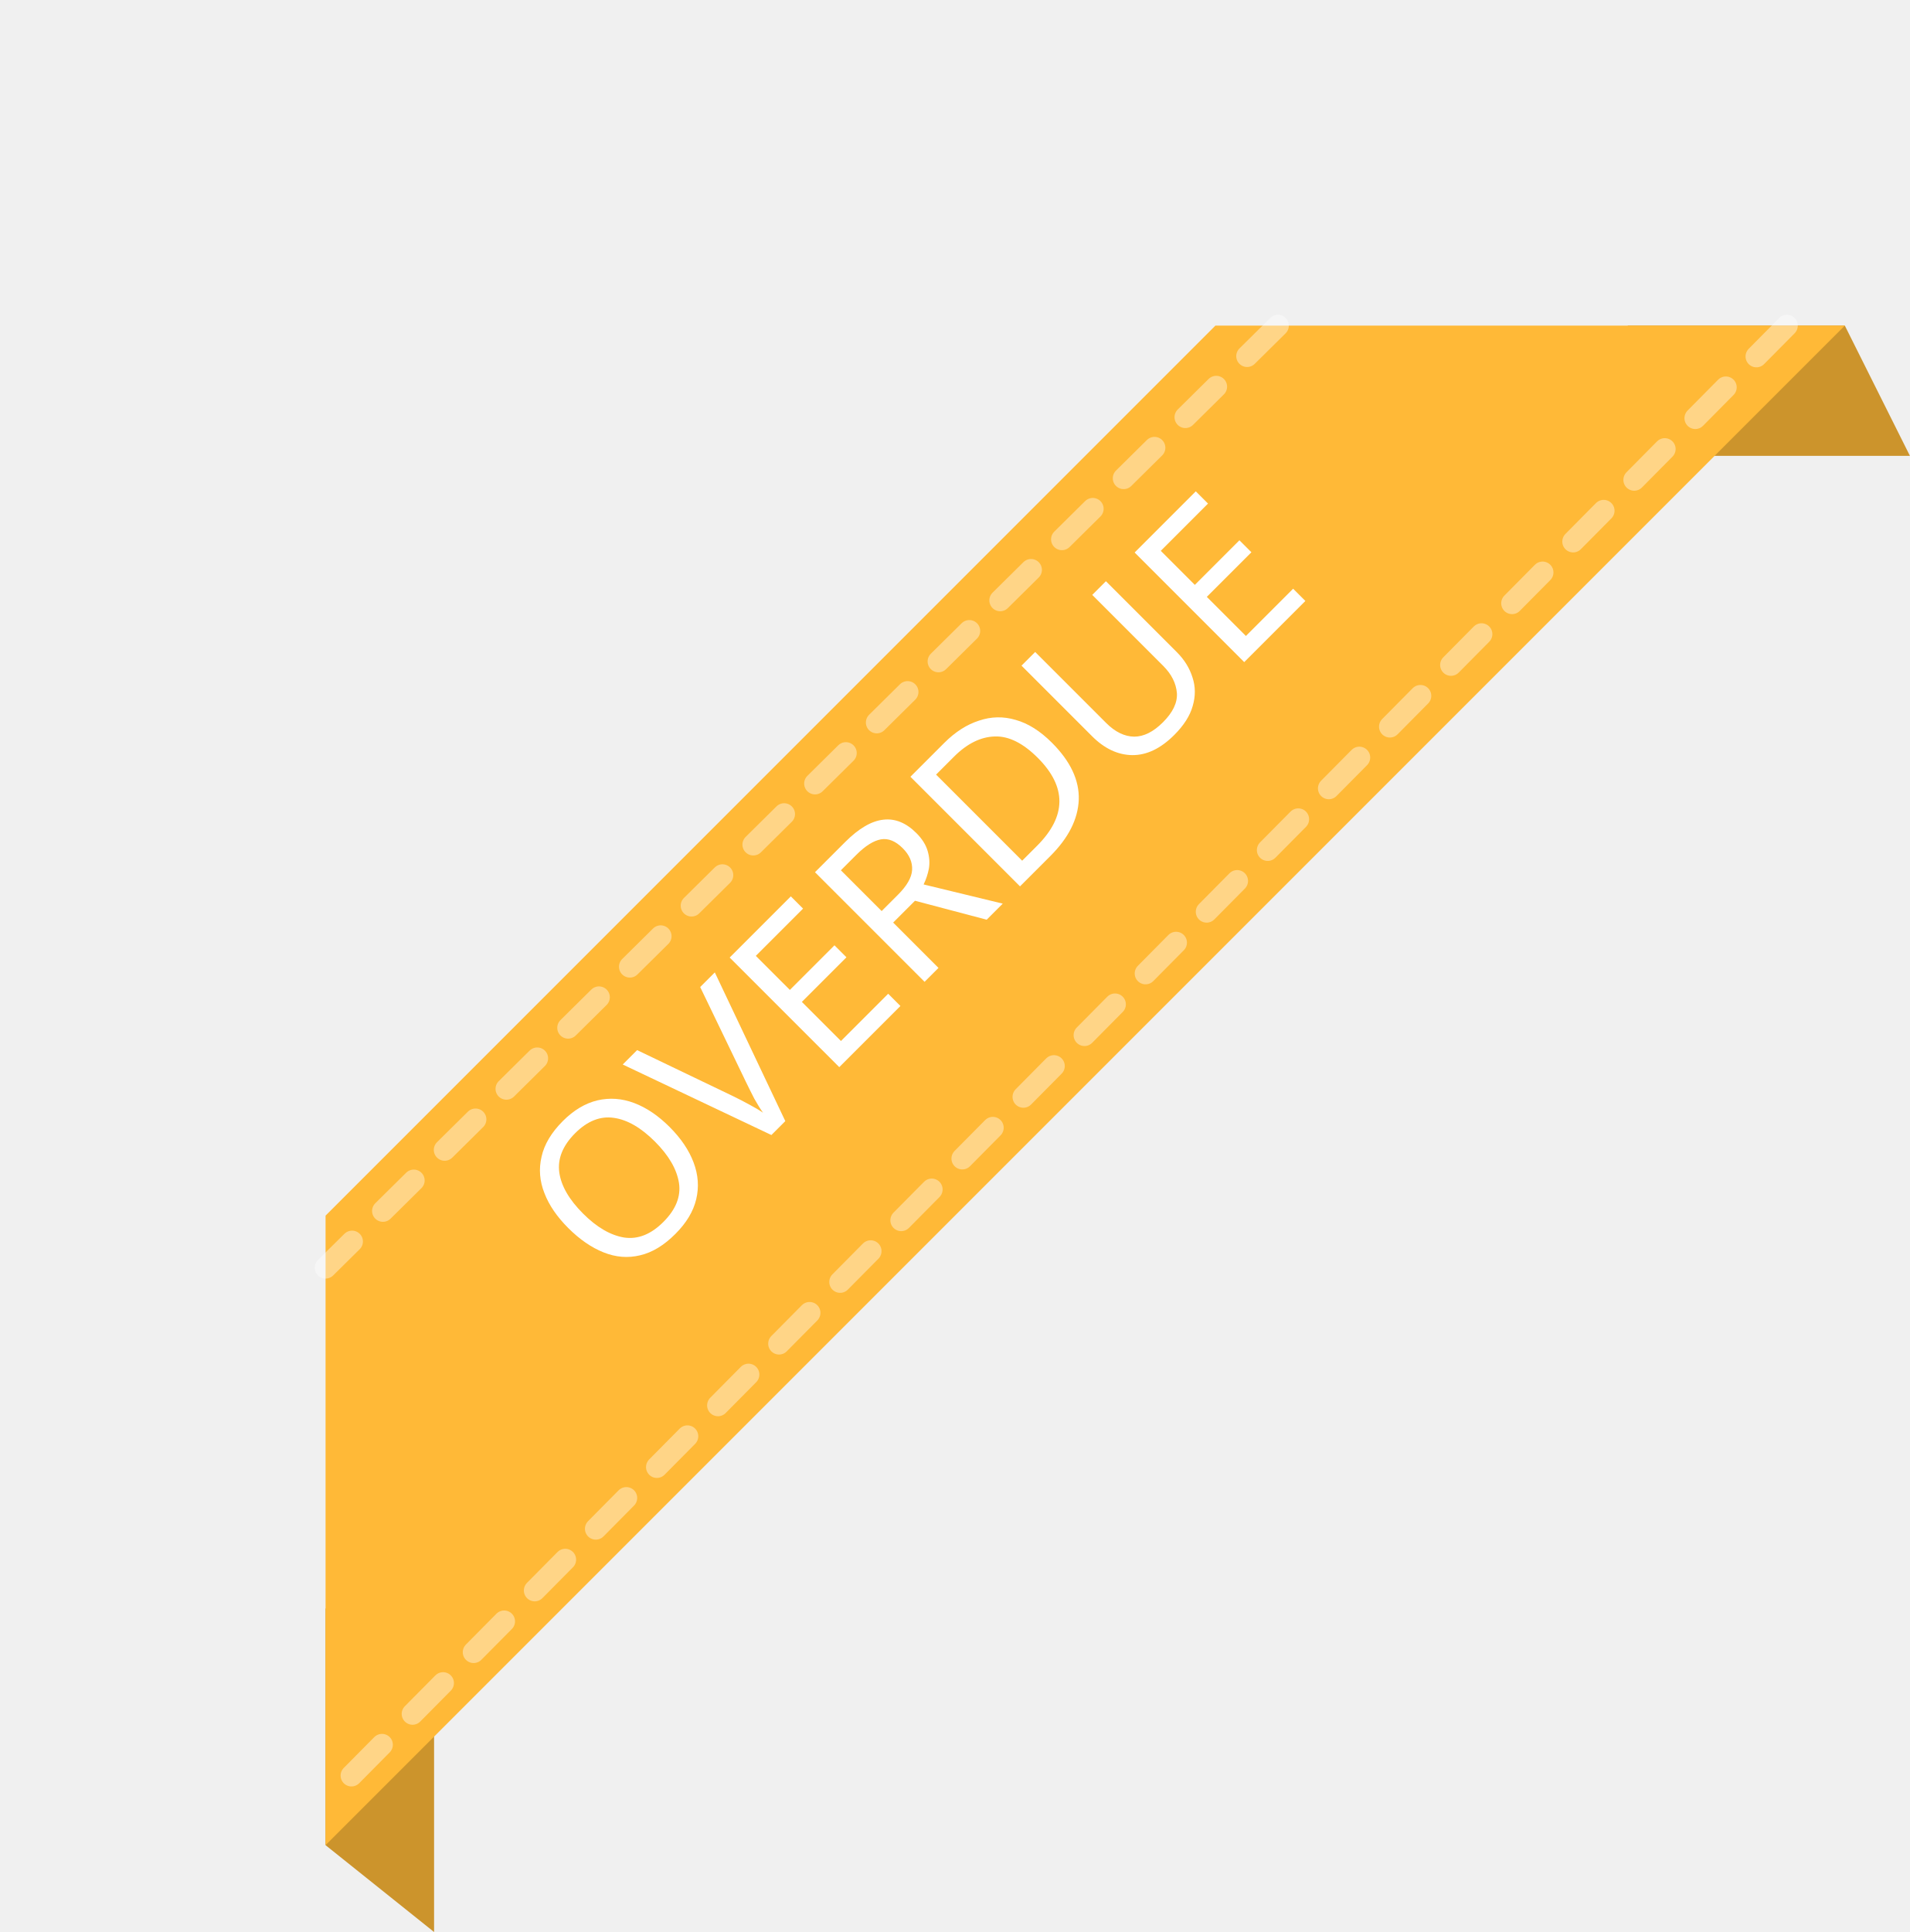
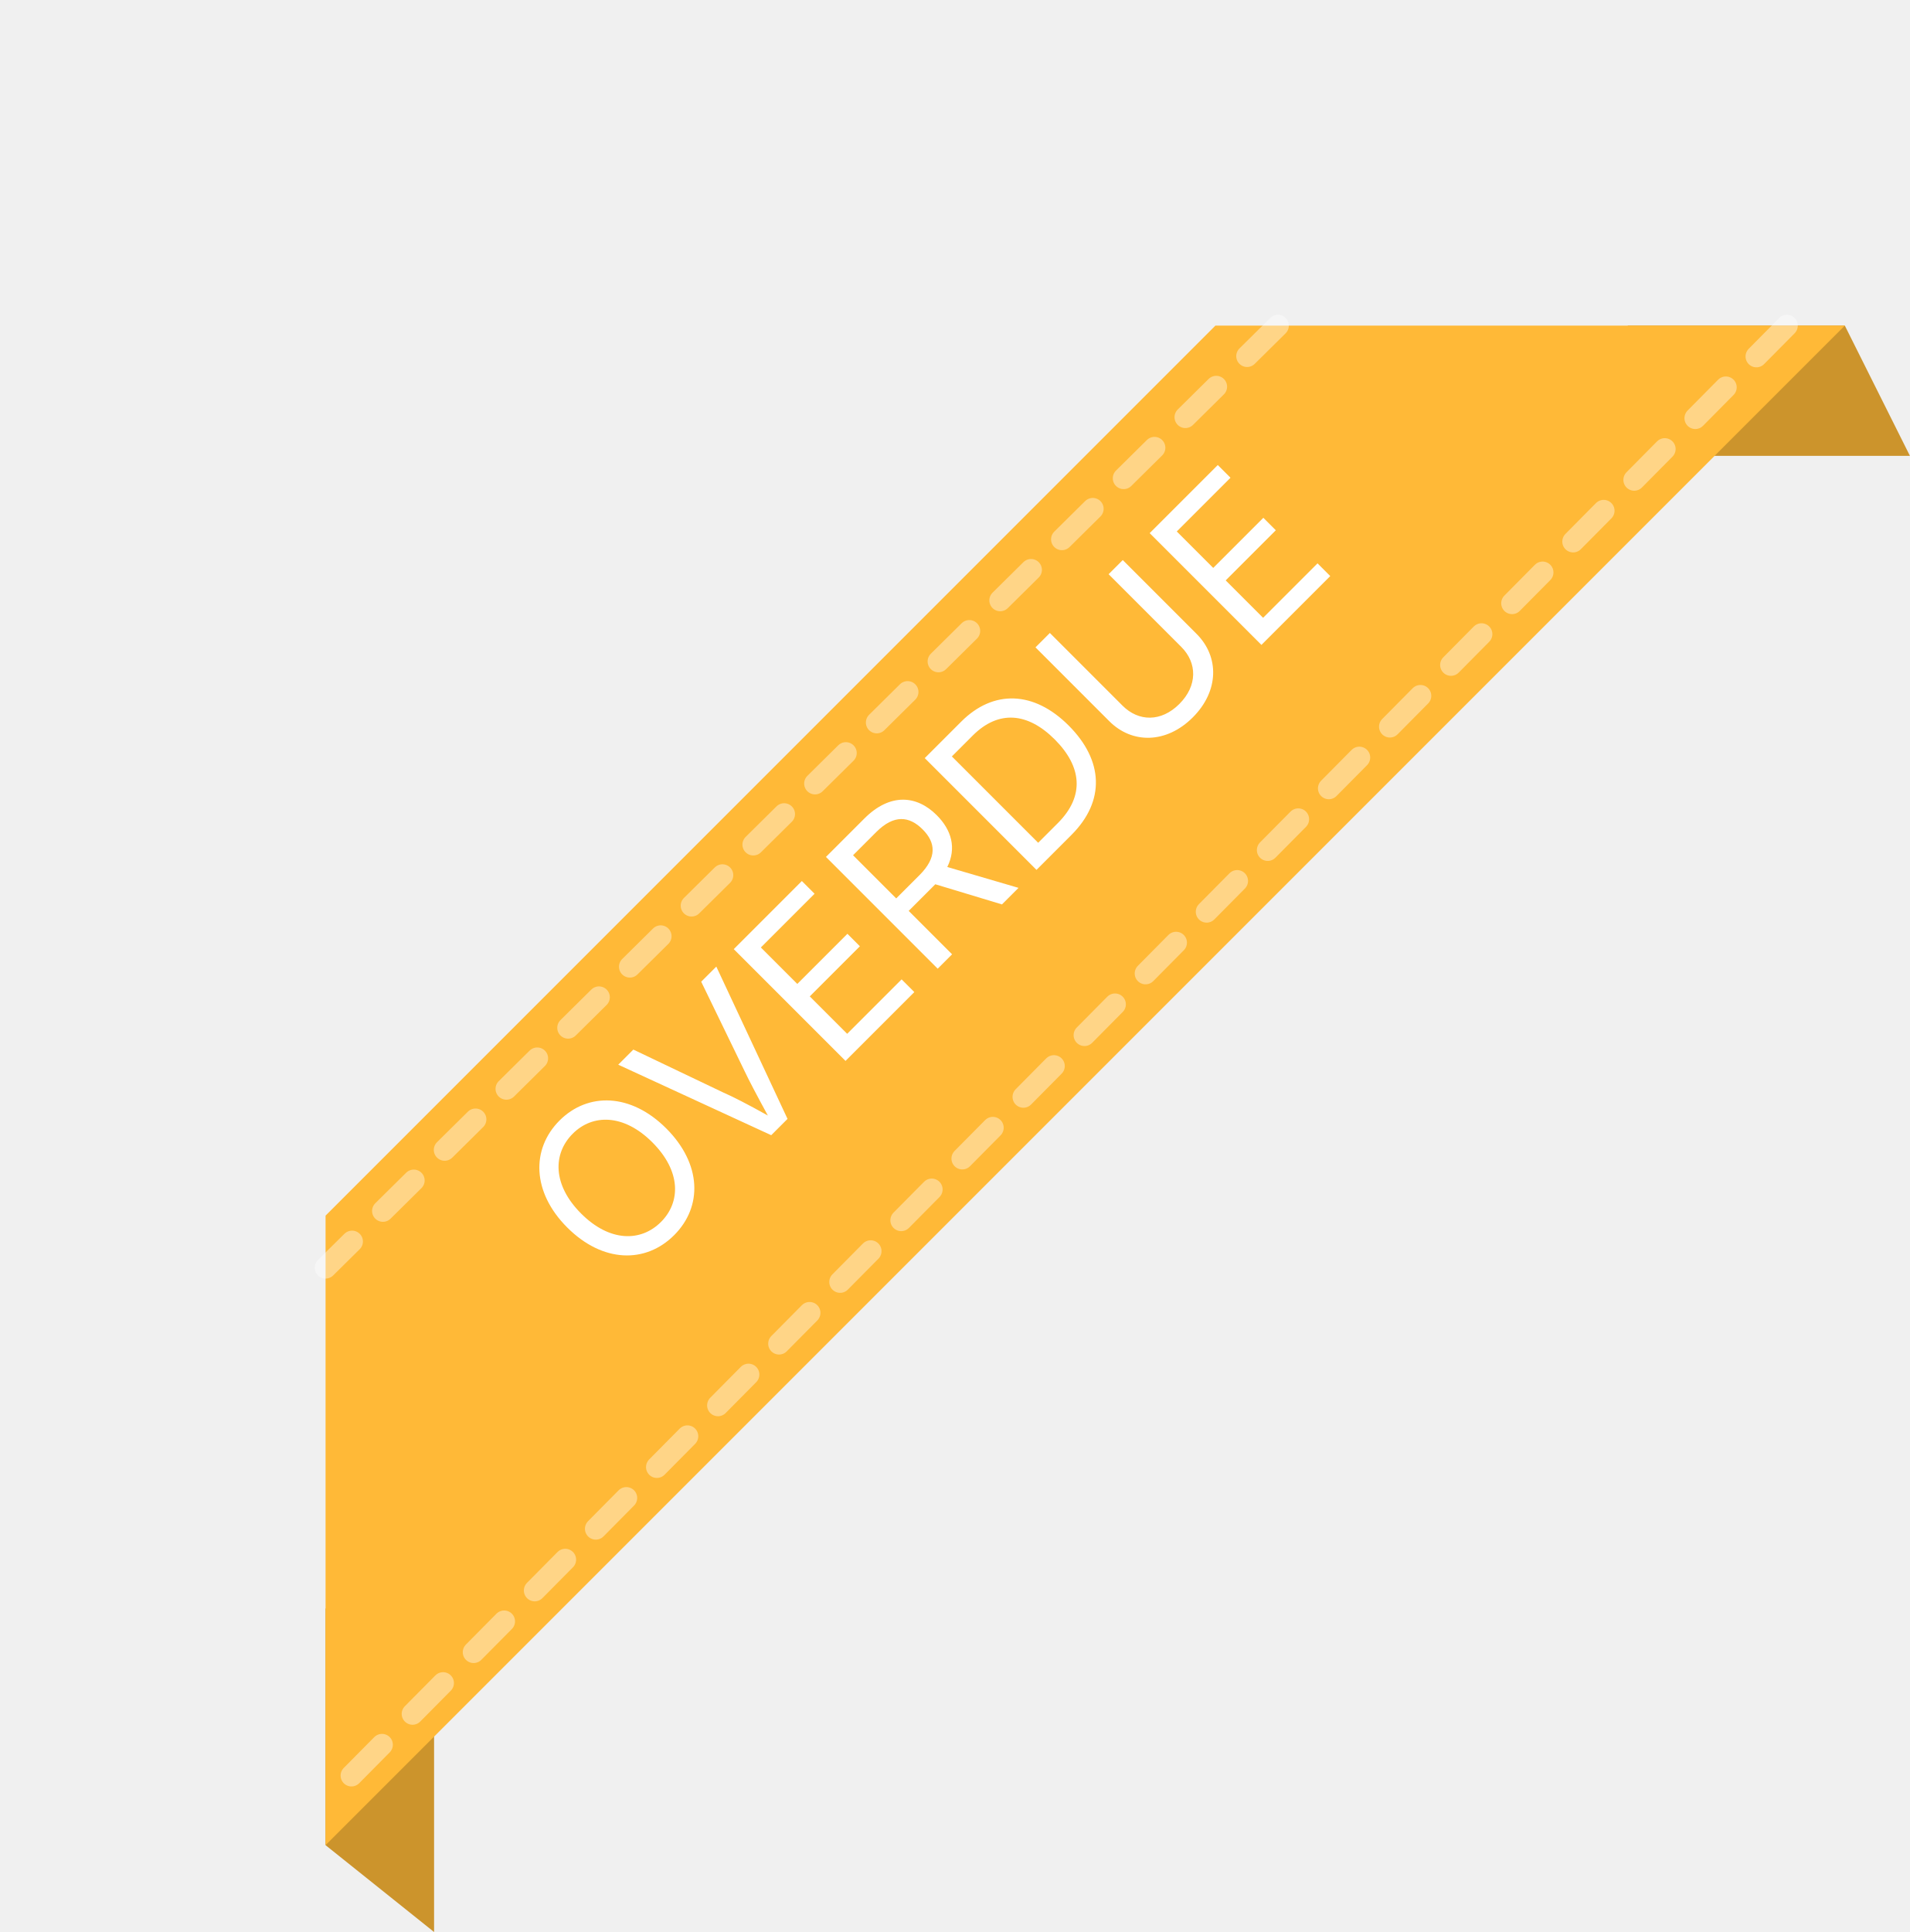
<svg xmlns="http://www.w3.org/2000/svg" width="88" height="89" viewBox="0 0 88 89">
  <g fill="none" fill-rule="evenodd">
    <path fill="#CC942C" d="M15 74.109L20 69 20 89 15 85z" />
    <path fill="#CC942C" d="M78 15L88 15 88 21 75 21z" transform="matrix(-1 0 0 1 163 0)" />
    <path fill="#FFB937" d="M13.759 32.497L71.741 32.497 92.247 53.003 -6.747 53.003z" transform="rotate(-45 42.75 42.75)" />
-     <text fill="#FFF" font-family="Graphik-Semibold, Graphik" font-size="10" font-weight="500" transform="rotate(-45 44 41)">
+     <text fill="#FFF" font-family="Inter" font-size="10" font-weight="400" transform="rotate(-45 44 41)">
      <tspan x="19.78" y="43">OVERDUE</tspan>
    </text>
    <path stroke="#FFF" stroke-dasharray="2" stroke-linecap="round" stroke-linejoin="round" d="M58.882 15L15 58.399M82.333 15L15 83" opacity=".4" />
  </g>
</svg>
